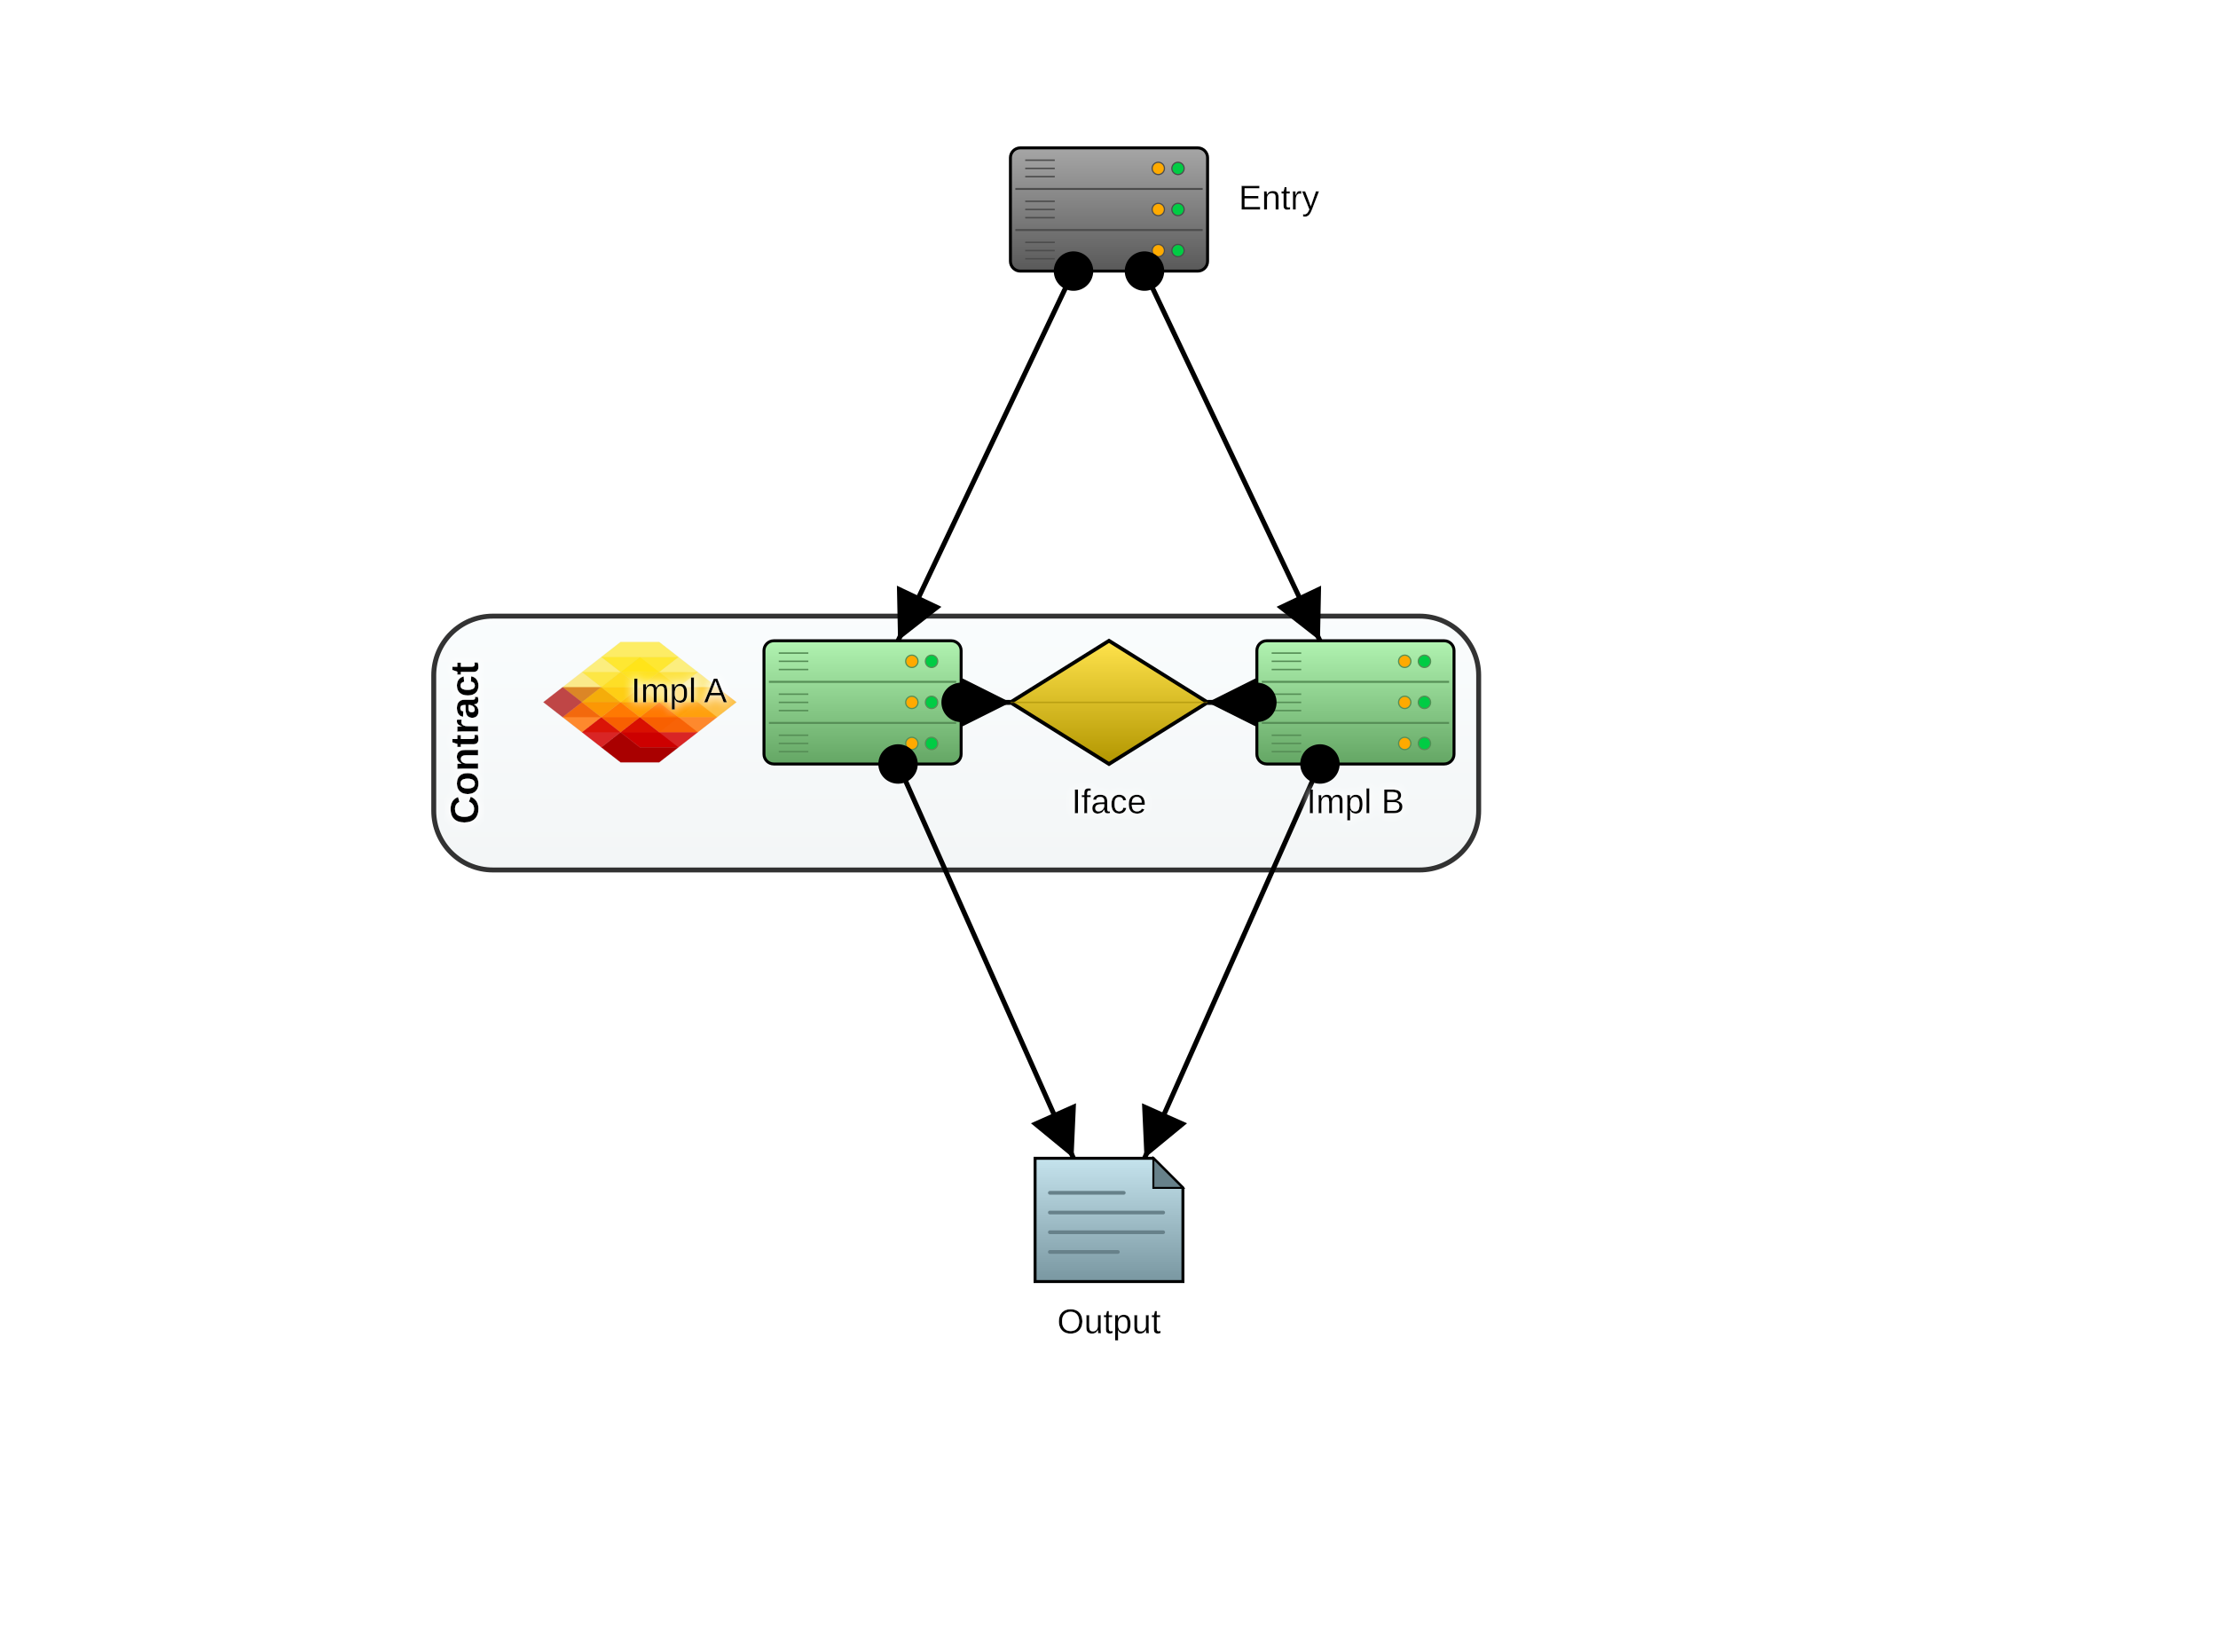
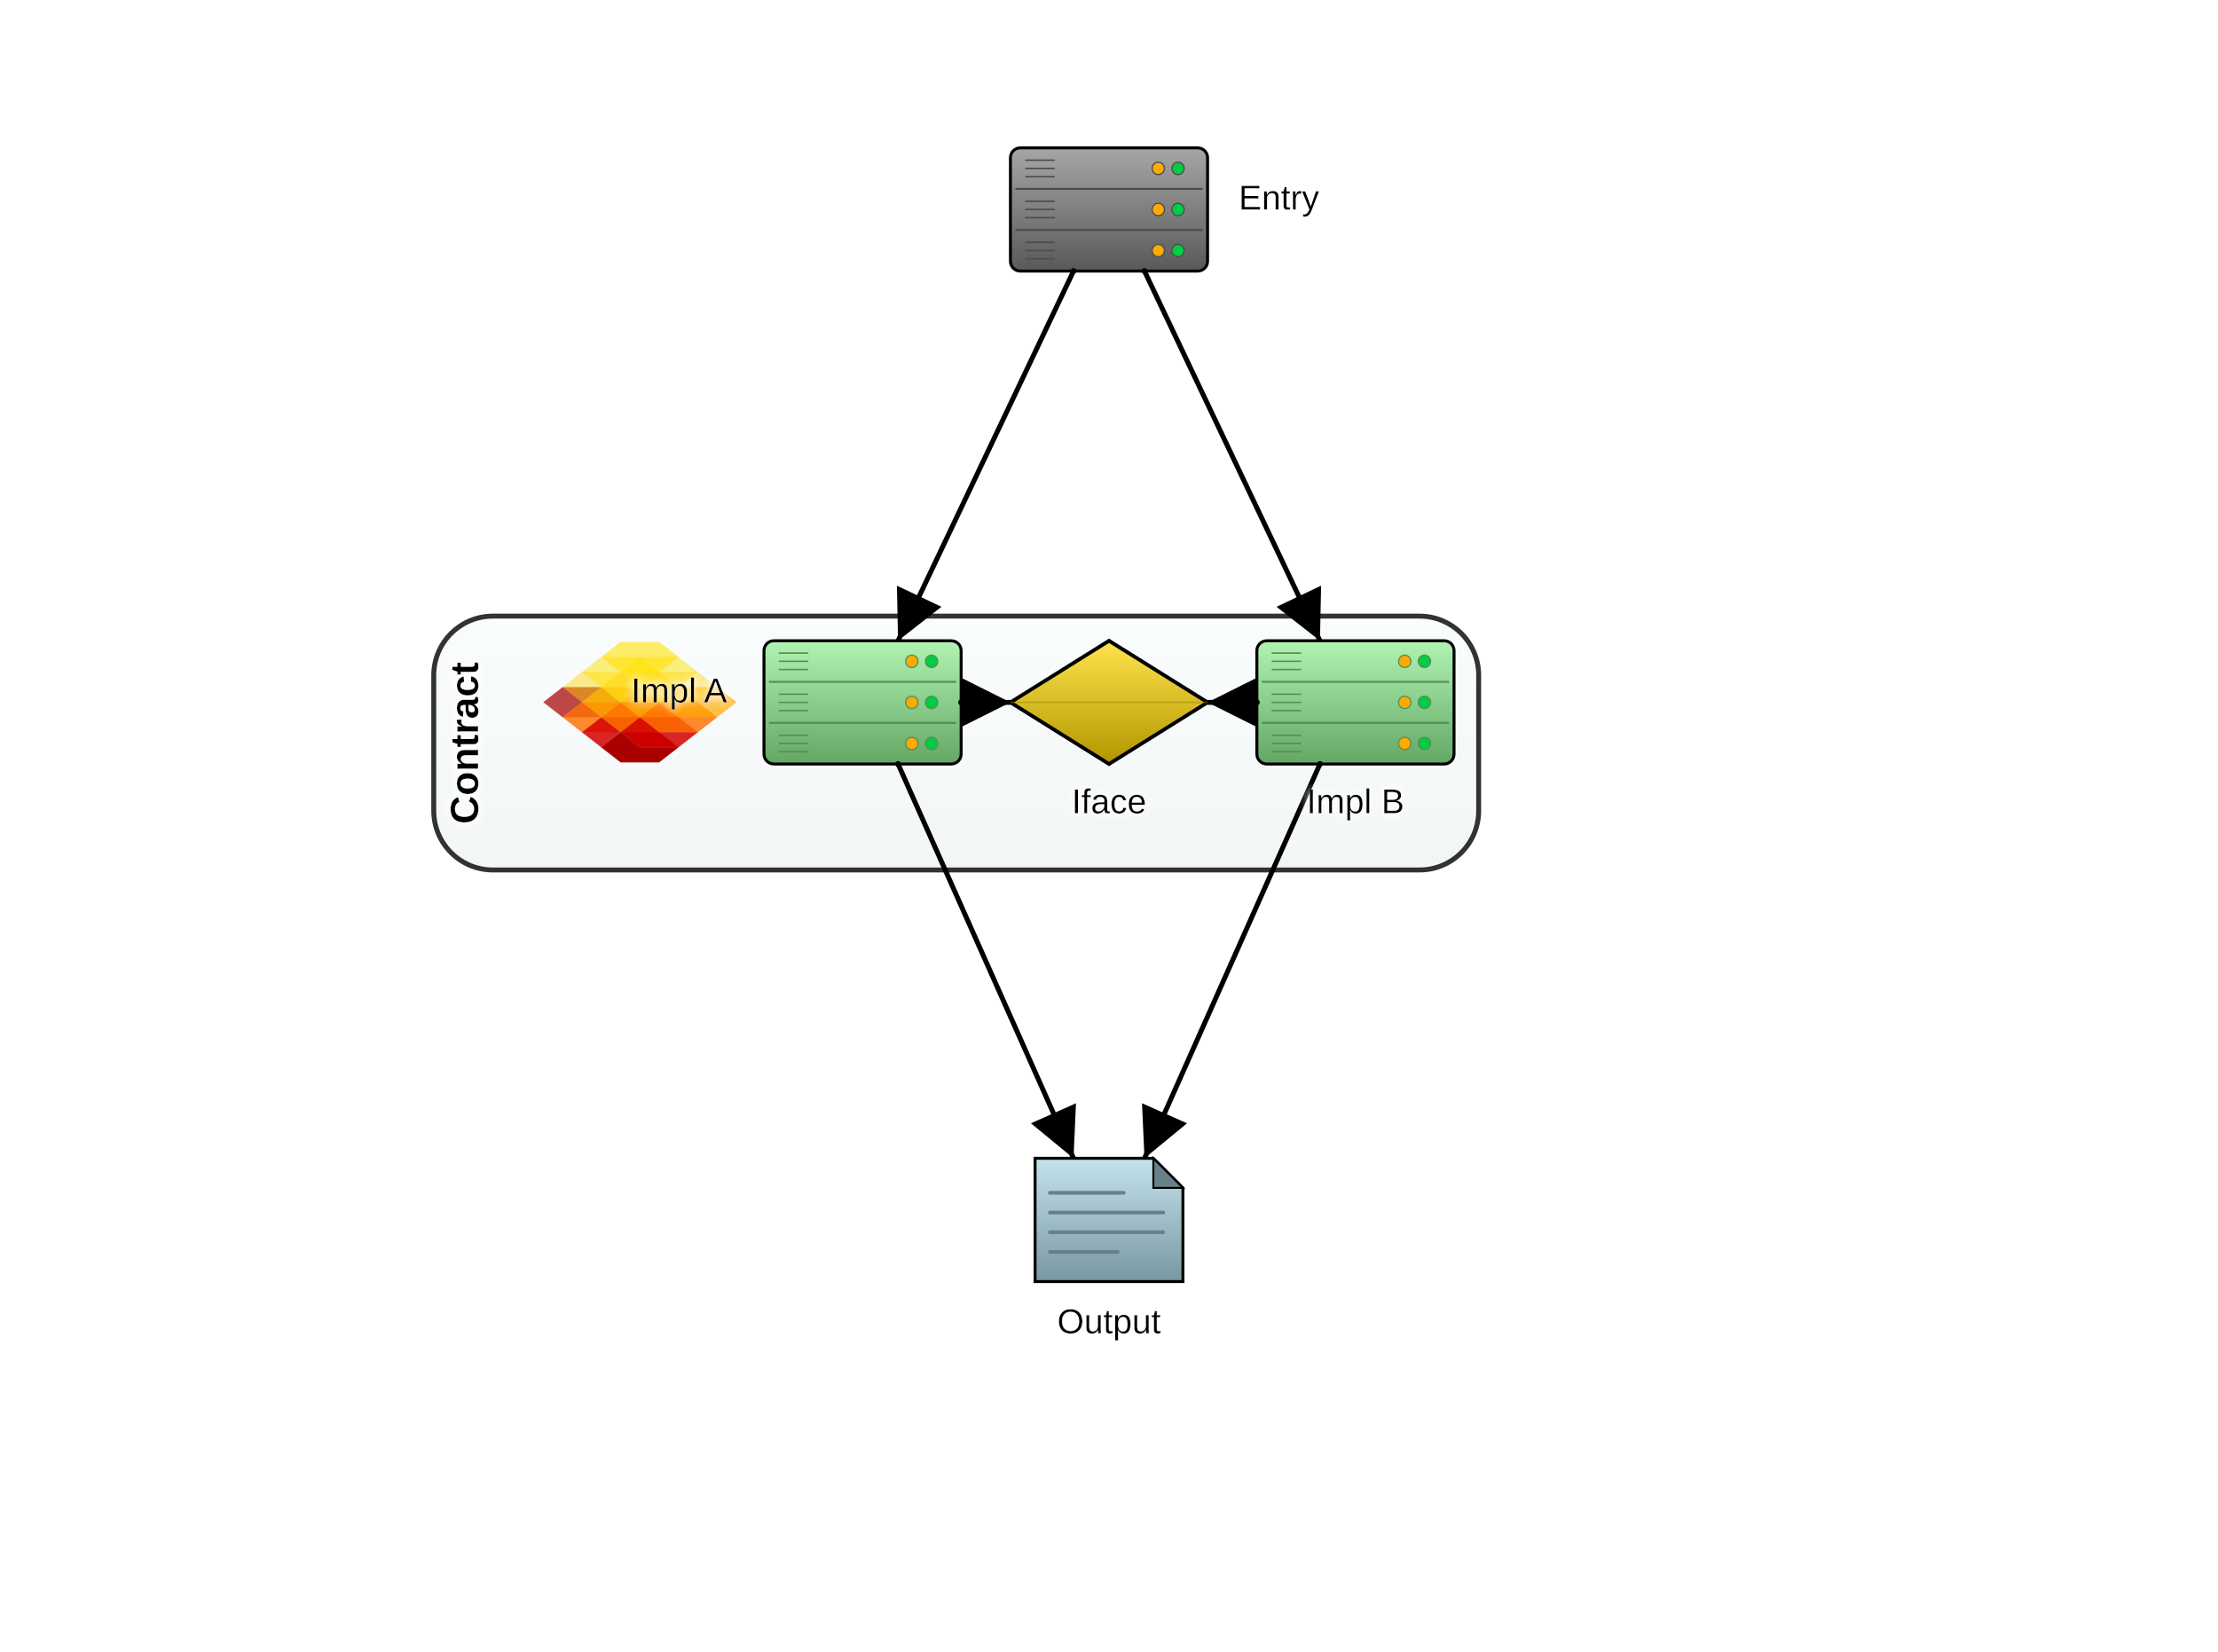
<svg xmlns="http://www.w3.org/2000/svg" baseProfile="full" height="670" version="1.1" viewBox="0,0,900,670" width="900">
  <defs>
    <filter height="140%" id="text-glow" width="140%" x="-20%" y="-20%">
      <feGaussianBlur in="SourceGraphic" result="blur" stdDeviation="2" />
      <feFlood flood-color="white" flood-opacity="1" result="color" />
      <feComposite in="color" in2="blur" operator="in" result="shadow" />
      <feMerge>
        <feMergeNode in="shadow" />
        <feMergeNode in="shadow" />
        <feMergeNode in="SourceGraphic" />
      </feMerge>
    </filter>
    <marker id="arrow-end" markerHeight="10" markerWidth="10" orient="auto" refX="10" refY="5">
      <path d="M 0 0 L 10 5 L 0 10 z" fill="black" />
    </marker>
    <marker id="arrow-start" markerHeight="10" markerWidth="10" orient="auto" refX="0" refY="5">
      <path d="M 10 0 L 0 5 L 10 10 z" fill="black" />
    </marker>
-     <marker id="circle-start" markerHeight="10" markerWidth="10" orient="auto" refX="5" refY="5">
-       <circle cx="5" cy="5" fill="black" r="4" />
+     <marker id="circle-start" markerHeight="2.4" markerUnits="userSpaceOnUse" markerWidth="2.4" orient="auto" refX="1.2" refY="1.2">
+       <circle cx="1.2" cy="1.2" fill="black" r="1.2" />
    </marker>
-     <marker id="circle-end" markerHeight="10" markerWidth="10" orient="auto" refX="5" refY="5">
-       <circle cx="5" cy="5" fill="black" r="4" />
+     <marker id="circle-end" markerHeight="2.4" markerUnits="userSpaceOnUse" markerWidth="2.4" orient="auto" refX="1.2" refY="1.2">
+       <circle cx="1.2" cy="1.2" fill="black" r="1.2" />
    </marker>
    <linearGradient id="gradient-contract_band" x1="0%" x2="0%" y1="0%" y2="100%">
      <stop offset="0%" stop-color="#c5e3ed" />
      <stop offset="100%" stop-color="#7997a1" />
    </linearGradient>
    <linearGradient id="gradient-entry" x1="0%" x2="0%" y1="0%" y2="100%">
      <stop offset="0%" stop-color="#a6a6a6" />
      <stop offset="100%" stop-color="#595959" />
    </linearGradient>
    <linearGradient id="gradient-ep_left" x1="0%" x2="0%" y1="0%" y2="100%">
      <stop offset="0%" stop-color="#b1f3b1" />
      <stop offset="100%" stop-color="#64a664" />
    </linearGradient>
    <linearGradient id="gradient-abstract" x1="0%" x2="0%" y1="0%" y2="100%">
      <stop offset="0%" stop-color="#ffe34c" />
      <stop offset="100%" stop-color="#b29600" />
    </linearGradient>
    <linearGradient id="gradient-ep_right" x1="0%" x2="0%" y1="0%" y2="100%">
      <stop offset="0%" stop-color="#b1f3b1" />
      <stop offset="100%" stop-color="#64a664" />
    </linearGradient>
    <linearGradient id="gradient-out" x1="0%" x2="0%" y1="0%" y2="100%">
      <stop offset="0%" stop-color="#c5e3ed" />
      <stop offset="100%" stop-color="#7997a1" />
    </linearGradient>
  </defs>
  <rect fill="url(#gradient-contract_band)" fill-opacity="0.09" height="103.0" rx="24" ry="24" stroke="black" stroke-opacity="0.8" stroke-width="2" width="424.0" x="176.0" y="250.0" />
  <g id="contract_band_icon">
    <g transform="translate(220.0,260.0) scale(1.568627,1.162791) translate(0,0)">
      <path d="m 211.514,221.098 -99.807,57.624 -99.807,-57.624 0,-115.248 99.807,-57.624 99.807,57.624 z" fill="#a90000" opacity="0.72" stroke="#cbcbcb" stroke-width="0.48" transform="matrix(0.0751447,0.02631765,-0.04338481,0.0455835,8.97,11.04)" />
      <path d="m 211.514,221.098 -99.807,57.624 -99.807,-57.624 0,-115.248 99.807,-57.624 99.807,57.624 z" fill="#ff7000" opacity="0.82" stroke="#cbcbcb" stroke-width="0.48" transform="matrix(0.0751447,0.02631765,-0.04338481,0.0455835,13.97,16.29)" />
      <path d="m 211.514,221.098 -99.807,57.624 -99.807,-57.624 0,-115.248 99.807,-57.624 99.807,57.624 z" fill="#ffa900" opacity="0.72" stroke="#cbcbcb" stroke-width="0.48" transform="matrix(0.0751447,0.02631765,-0.04338481,0.0455835,18.97,11.04)" />
      <path d="m 211.514,221.098 -99.807,57.624 -99.807,-57.624 0,-115.248 99.807,-57.624 99.807,57.624 z" fill="#d40000" opacity="0.85" stroke="#cbcbcb" stroke-width="0.48" transform="matrix(0.0751447,0.02631765,-0.04338481,0.0455835,18.97,21.54)" />
      <path d="m 211.514,221.098 -99.807,57.624 -99.807,-57.624 0,-115.248 99.807,-57.624 99.807,57.624 z" fill="#a90000" opacity="1.0" stroke="#cbcbcb" stroke-width="0.48" transform="matrix(0.0751447,0.02631765,-0.04338481,0.0455835,23.97,26.80)" />
      <path d="m 211.514,221.098 -99.807,57.624 -99.807,-57.624 0,-115.248 99.807,-57.624 99.807,57.624 z" fill="#ff7000" opacity="0.82" stroke="#cbcbcb" stroke-width="0.48" transform="matrix(0.0751447,0.02631765,-0.04338481,0.0455835,23.97,16.29)" />
      <path d="m 211.514,221.098 -99.807,57.624 -99.807,-57.624 0,-115.248 99.807,-57.624 99.807,57.624 z" fill="#ffa900" opacity="0.72" stroke="#cbcbcb" stroke-width="0.48" transform="matrix(0.0751447,0.02631765,-0.04338481,0.0455835,28.97,11.04)" />
      <path d="m 211.514,221.098 -99.807,57.624 -99.807,-57.624 0,-115.248 99.807,-57.624 99.807,57.624 z" fill="#d40000" opacity="0.85" stroke="#cbcbcb" stroke-width="0.48" transform="matrix(0.0751447,0.02631765,-0.04338481,0.0455835,28.97,21.54)" />
      <path d="m 211.514,221.098 -99.807,57.624 -99.807,-57.624 0,-115.248 99.807,-57.624 99.807,57.624 z" fill="#ff7000" opacity="0.82" stroke="#cbcbcb" stroke-width="0.48" transform="matrix(0.0751447,0.02631765,-0.04338481,0.0455835,33.97,16.29)" />
      <path d="m 211.514,221.098 -99.807,57.624 -99.807,-57.624 0,-115.248 99.807,-57.624 99.807,57.624 z" fill="#ffa900" opacity="0.72" stroke="#cbcbcb" stroke-width="0.48" transform="matrix(0.0751447,0.02631765,-0.04338481,0.0455835,38.97,11.04)" />
      <path d="m 211.514,221.098 -99.807,57.624 -99.807,-57.624 0,-115.248 99.807,-57.624 99.807,57.624 z" fill="#ffd400" opacity="0.45" stroke="#cbcbcb" stroke-width="0.48" transform="matrix(0.0751447,0.02631765,-0.04338481,0.0455835,13.97,5.78)" />
      <path d="m 211.514,221.098 -99.807,57.624 -99.807,-57.624 0,-115.248 99.807,-57.624 99.807,57.624 z" fill="#ffe200" opacity="0.5" stroke="#cbcbcb" stroke-width="0.48" transform="matrix(0.0751447,0.02631765,-0.04338481,0.0455835,18.97,0.53)" />
      <path d="m 211.514,221.098 -99.807,57.624 -99.807,-57.624 0,-115.248 99.807,-57.624 99.807,57.624 z" fill="#ffd400" opacity="0.45" stroke="#cbcbcb" stroke-width="0.48" transform="matrix(0.0751447,0.02631765,-0.04338481,0.0455835,23.97,5.78)" />
      <path d="m 211.514,221.098 -99.807,57.624 -99.807,-57.624 0,-115.248 99.807,-57.624 99.807,57.624 z" fill="#ffe200" opacity="0.6" stroke="#cbcbcb" stroke-width="0.48" transform="matrix(0.0751447,0.02631765,-0.04338481,0.0455835,23.97,-4.73)" />
      <path d="m 211.514,221.098 -99.807,57.624 -99.807,-57.624 0,-115.248 99.807,-57.624 99.807,57.624 z" fill="#ffe200" opacity="0.5" stroke="#cbcbcb" stroke-width="0.48" transform="matrix(0.0751447,0.02631765,-0.04338481,0.0455835,28.97,0.53)" />
      <path d="m 211.514,221.098 -99.807,57.624 -99.807,-57.624 0,-115.248 99.807,-57.624 99.807,57.624 z" fill="#ffd400" opacity="0.45" stroke="#cbcbcb" stroke-width="0.48" transform="matrix(0.0751447,0.02631765,-0.04338481,0.0455835,33.97,5.78)" />
    </g>
  </g>
  <g id="entry">
    <rect fill="url(#gradient-entry)" height="50" rx="4" ry="4" stroke="black" stroke-width="1.2" width="80" x="410" y="60" />
    <line stroke="#4c4c4c" stroke-width="0.8" x1="412" x2="488" y1="76.667" y2="76.667" />
    <line stroke="#4c4c4c" stroke-width="0.8" x1="412" x2="488" y1="93.333" y2="93.333" />
    <circle cx="478" cy="68.333" fill="#00cc44" r="2.5" stroke="#4c4c4c" stroke-width="0.5" />
    <circle cx="470" cy="68.333" fill="#ffaa00" r="2.5" stroke="#4c4c4c" stroke-width="0.5" />
    <circle cx="478" cy="85.0" fill="#00cc44" r="2.5" stroke="#4c4c4c" stroke-width="0.5" />
    <circle cx="470" cy="85.0" fill="#ffaa00" r="2.5" stroke="#4c4c4c" stroke-width="0.5" />
    <circle cx="478" cy="101.667" fill="#00cc44" r="2.5" stroke="#4c4c4c" stroke-width="0.5" />
    <circle cx="470" cy="101.667" fill="#ffaa00" r="2.5" stroke="#4c4c4c" stroke-width="0.5" />
    <line stroke="#4c4c4c" stroke-width="0.6" x1="416" x2="428" y1="65.0" y2="65.0" />
    <line stroke="#4c4c4c" stroke-width="0.6" x1="416" x2="428" y1="68.333" y2="68.333" />
    <line stroke="#4c4c4c" stroke-width="0.6" x1="416" x2="428" y1="71.667" y2="71.667" />
    <line stroke="#4c4c4c" stroke-width="0.6" x1="416" x2="428" y1="81.667" y2="81.667" />
    <line stroke="#4c4c4c" stroke-width="0.6" x1="416" x2="428" y1="85.0" y2="85.0" />
    <line stroke="#4c4c4c" stroke-width="0.6" x1="416" x2="428" y1="88.333" y2="88.333" />
    <line stroke="#4c4c4c" stroke-width="0.6" x1="416" x2="428" y1="98.333" y2="98.333" />
    <line stroke="#4c4c4c" stroke-width="0.6" x1="416" x2="428" y1="101.667" y2="101.667" />
    <line stroke="#4c4c4c" stroke-width="0.6" x1="416" x2="428" y1="105" y2="105" />
  </g>
  <g id="ep_left">
    <rect fill="url(#gradient-ep_left)" height="50" rx="4" ry="4" stroke="black" stroke-width="1.2" width="80" x="310.0" y="260.0" />
    <line stroke="#568e56" stroke-width="0.8" x1="312.0" x2="388.0" y1="276.667" y2="276.667" />
    <line stroke="#568e56" stroke-width="0.8" x1="312.0" x2="388.0" y1="293.333" y2="293.333" />
    <circle cx="378.0" cy="268.333" fill="#00cc44" r="2.5" stroke="#568e56" stroke-width="0.5" />
    <circle cx="370.0" cy="268.333" fill="#ffaa00" r="2.5" stroke="#568e56" stroke-width="0.5" />
    <circle cx="378.0" cy="285.0" fill="#00cc44" r="2.5" stroke="#568e56" stroke-width="0.5" />
    <circle cx="370.0" cy="285.0" fill="#ffaa00" r="2.5" stroke="#568e56" stroke-width="0.5" />
    <circle cx="378.0" cy="301.667" fill="#00cc44" r="2.5" stroke="#568e56" stroke-width="0.5" />
    <circle cx="370.0" cy="301.667" fill="#ffaa00" r="2.5" stroke="#568e56" stroke-width="0.5" />
    <line stroke="#568e56" stroke-width="0.6" x1="316.0" x2="328.0" y1="265.0" y2="265.0" />
    <line stroke="#568e56" stroke-width="0.6" x1="316.0" x2="328.0" y1="268.333" y2="268.333" />
    <line stroke="#568e56" stroke-width="0.6" x1="316.0" x2="328.0" y1="271.667" y2="271.667" />
    <line stroke="#568e56" stroke-width="0.6" x1="316.0" x2="328.0" y1="281.667" y2="281.667" />
    <line stroke="#568e56" stroke-width="0.6" x1="316.0" x2="328.0" y1="285.0" y2="285.0" />
    <line stroke="#568e56" stroke-width="0.6" x1="316.0" x2="328.0" y1="288.333" y2="288.333" />
    <line stroke="#568e56" stroke-width="0.6" x1="316.0" x2="328.0" y1="298.333" y2="298.333" />
    <line stroke="#568e56" stroke-width="0.6" x1="316.0" x2="328.0" y1="301.667" y2="301.667" />
    <line stroke="#568e56" stroke-width="0.6" x1="316.0" x2="328.0" y1="305.0" y2="305.0" />
  </g>
  <g id="abstract">
    <polygon fill="url(#gradient-abstract)" points="450.0,260.0 490.0,285.0 450.0,310.0 410.0,285.0" stroke="black" stroke-width="1.5" />
    <line opacity="0.5" stroke="#998100" stroke-width="0.6" x1="410.0" x2="490.0" y1="285.0" y2="285.0" />
  </g>
  <g id="ep_right">
    <rect fill="url(#gradient-ep_right)" height="50" rx="4" ry="4" stroke="black" stroke-width="1.2" width="80" x="510.0" y="260.0" />
    <line stroke="#568e56" stroke-width="0.8" x1="512.0" x2="588.0" y1="276.667" y2="276.667" />
    <line stroke="#568e56" stroke-width="0.8" x1="512.0" x2="588.0" y1="293.333" y2="293.333" />
    <circle cx="578.0" cy="268.333" fill="#00cc44" r="2.5" stroke="#568e56" stroke-width="0.5" />
    <circle cx="570.0" cy="268.333" fill="#ffaa00" r="2.5" stroke="#568e56" stroke-width="0.5" />
    <circle cx="578.0" cy="285.0" fill="#00cc44" r="2.5" stroke="#568e56" stroke-width="0.5" />
    <circle cx="570.0" cy="285.0" fill="#ffaa00" r="2.5" stroke="#568e56" stroke-width="0.5" />
    <circle cx="578.0" cy="301.667" fill="#00cc44" r="2.5" stroke="#568e56" stroke-width="0.5" />
    <circle cx="570.0" cy="301.667" fill="#ffaa00" r="2.5" stroke="#568e56" stroke-width="0.5" />
    <line stroke="#568e56" stroke-width="0.6" x1="516.0" x2="528.0" y1="265.0" y2="265.0" />
    <line stroke="#568e56" stroke-width="0.6" x1="516.0" x2="528.0" y1="268.333" y2="268.333" />
    <line stroke="#568e56" stroke-width="0.6" x1="516.0" x2="528.0" y1="271.667" y2="271.667" />
    <line stroke="#568e56" stroke-width="0.6" x1="516.0" x2="528.0" y1="281.667" y2="281.667" />
    <line stroke="#568e56" stroke-width="0.6" x1="516.0" x2="528.0" y1="285.0" y2="285.0" />
    <line stroke="#568e56" stroke-width="0.6" x1="516.0" x2="528.0" y1="288.333" y2="288.333" />
    <line stroke="#568e56" stroke-width="0.6" x1="516.0" x2="528.0" y1="298.333" y2="298.333" />
    <line stroke="#568e56" stroke-width="0.6" x1="516.0" x2="528.0" y1="301.667" y2="301.667" />
    <line stroke="#568e56" stroke-width="0.6" x1="516.0" x2="528.0" y1="305.0" y2="305.0" />
  </g>
  <g id="out">
    <polygon fill="url(#gradient-out)" points="420,470 468,470 480,482 480,520 420,520" stroke="black" stroke-width="1.2" />
    <polygon fill="#67818a" points="468,470 480,482 468,482" stroke="black" stroke-width="0.8" />
    <line stroke="#67818a" stroke-linecap="round" stroke-width="1.5" x1="426" x2="456" y1="484" y2="484" />
    <line stroke="#67818a" stroke-linecap="round" stroke-width="1.5" x1="426" x2="472" y1="492" y2="492" />
    <line stroke="#67818a" stroke-linecap="round" stroke-width="1.5" x1="426" x2="472" y1="500" y2="500" />
    <line stroke="#67818a" stroke-linecap="round" stroke-width="1.5" x1="426" x2="453.6" y1="508" y2="508" />
  </g>
  <line marker-end="url(#arrow-end)" marker-start="url(#circle-start)" stroke="black" stroke-width="2" x1="435.6" x2="364.4" y1="110.0" y2="260.0" />
  <line marker-end="url(#arrow-end)" marker-start="url(#circle-start)" stroke="black" stroke-width="2" x1="464.4" x2="535.6" y1="110.0" y2="260.0" />
  <line marker-end="url(#arrow-end)" marker-start="url(#circle-start)" stroke="black" stroke-width="2" x1="390.0" x2="410.0" y1="285.0" y2="285.0" />
  <line marker-end="url(#arrow-end)" marker-start="url(#circle-start)" stroke="black" stroke-width="2" x1="510.0" x2="490.0" y1="285.0" y2="285.0" />
  <line marker-end="url(#arrow-end)" marker-start="url(#circle-start)" stroke="black" stroke-width="2" x1="364.4" x2="435.6" y1="310.0" y2="470.0" />
  <line marker-end="url(#arrow-end)" marker-start="url(#circle-start)" stroke="black" stroke-width="2" x1="535.6" x2="464.4" y1="310.0" y2="470.0" />
  <text fill="black" filter="url(#text-glow)" font-family="Arial, sans-serif" font-size="14px" text-anchor="start" x="502.6" y="85.0">Entry</text>
  <text fill="black" filter="url(#text-glow)" font-family="Arial, sans-serif" font-size="14px" text-anchor="end" x="295.0" y="285.0">Impl A</text>
  <text fill="black" filter="url(#text-glow)" font-family="Arial, sans-serif" font-size="14px" text-anchor="middle" x="450.0" y="330.0">Iface</text>
  <text fill="black" filter="url(#text-glow)" font-family="Arial, sans-serif" font-size="14px" text-anchor="middle" x="550.0" y="330.0">Impl B</text>
  <text fill="black" filter="url(#text-glow)" font-family="Arial, sans-serif" font-size="14px" text-anchor="middle" x="450.0" y="541.0">Output</text>
  <text fill="black" filter="url(#text-glow)" font-family="Arial, sans-serif" font-size="16px" font-weight="bold" text-anchor="middle" transform="rotate(-90 194.0 301.5)" x="194.0" y="301.5">Contract</text>
</svg>
